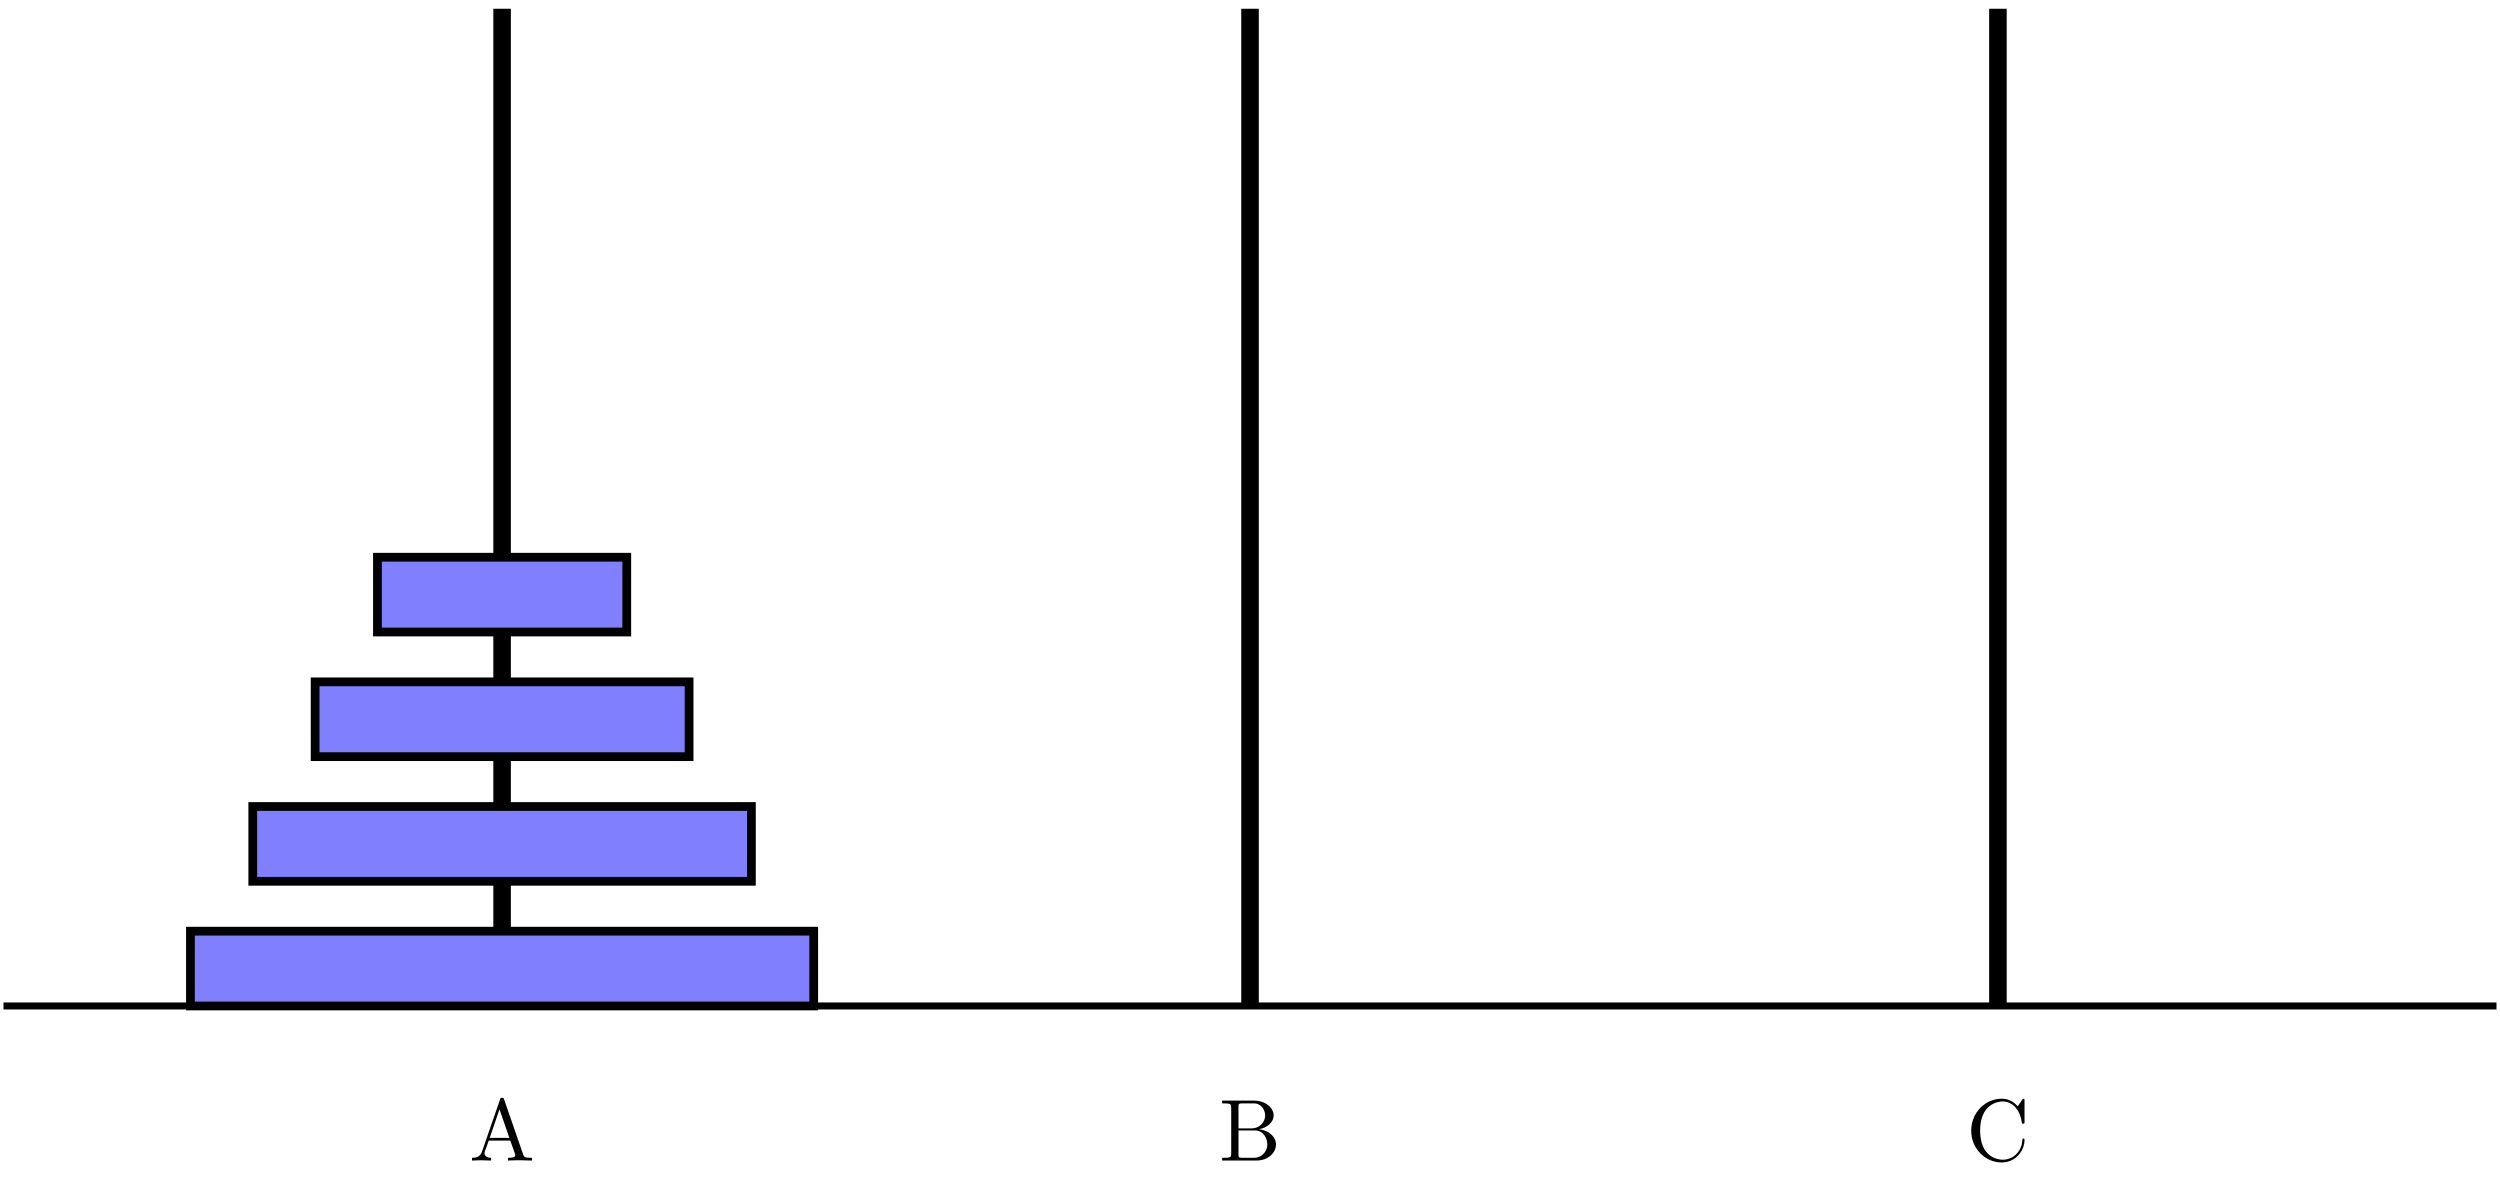
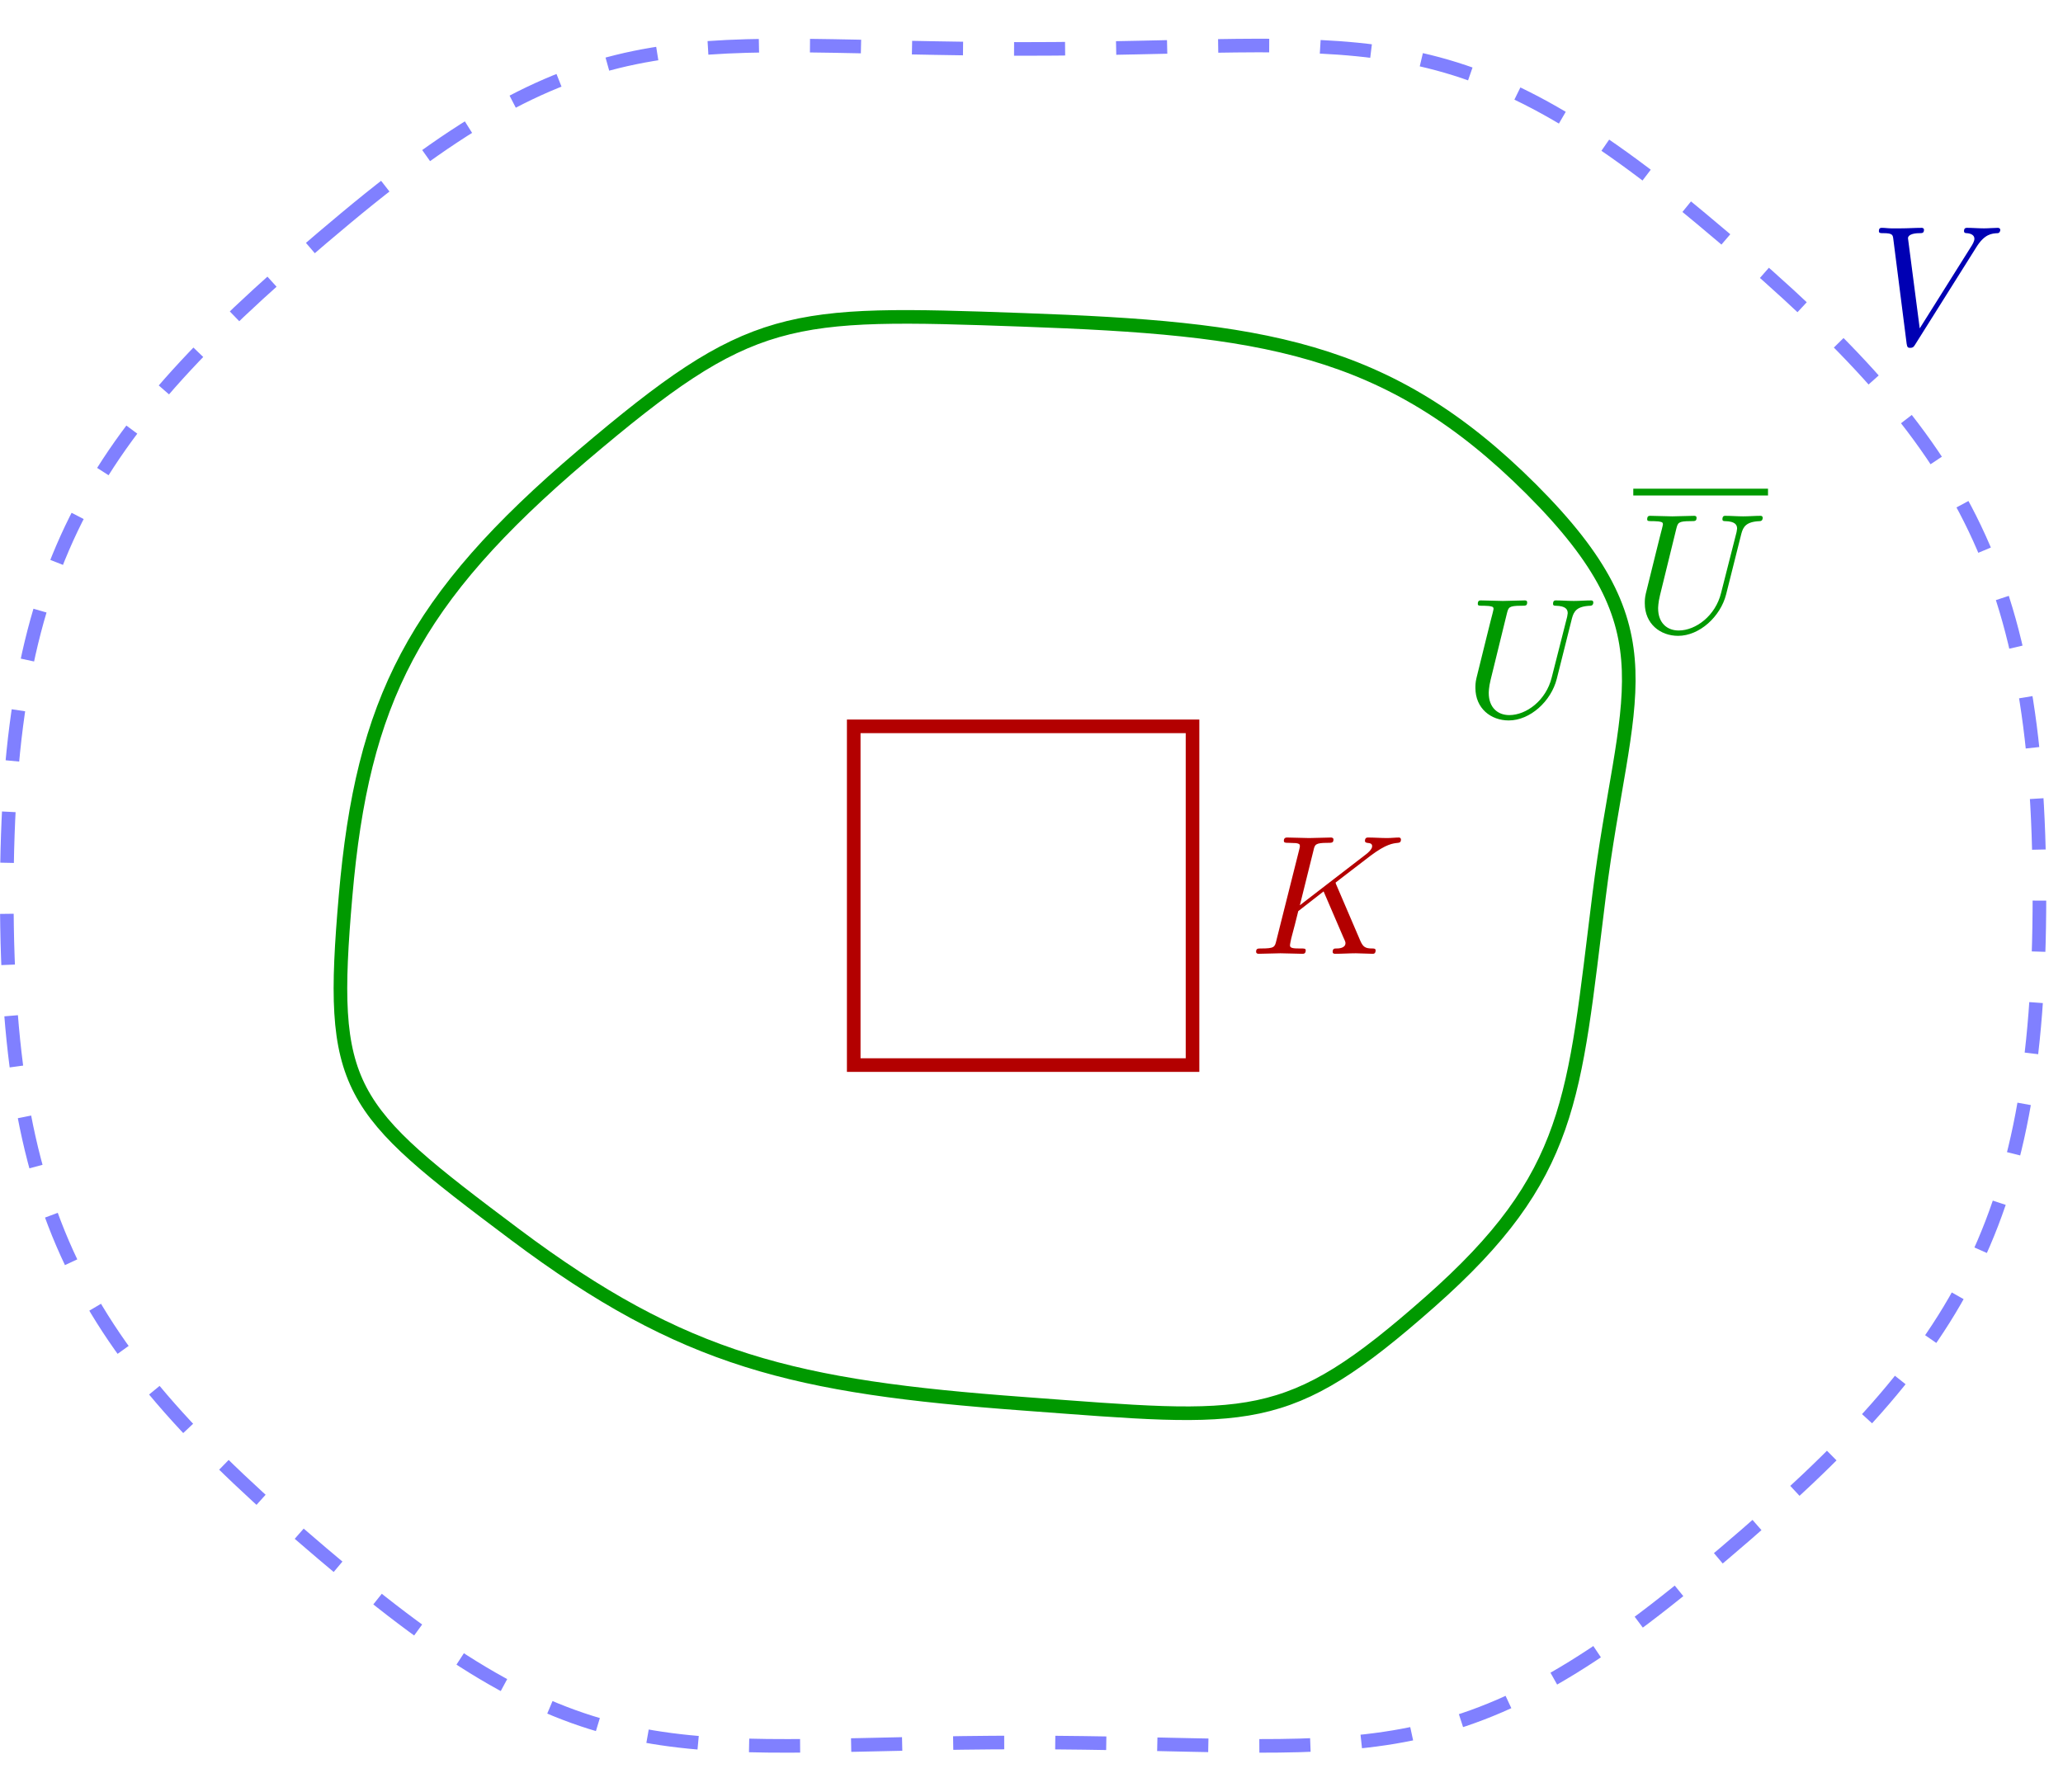
- <svg xmlns="http://www.w3.org/2000/svg" xmlns:xlink="http://www.w3.org/1999/xlink" width="284.261pt" height="135.28pt" viewBox="0 0 284.261 135.28" version="1.1">
+ <svg xmlns="http://www.w3.org/2000/svg" xmlns:xlink="http://www.w3.org/1999/xlink" width="120.833pt" height="104.944pt" viewBox="0 0 120.833 104.944" version="1.1">
  <defs>
    <g>
      <symbol overflow="visible" id="glyph0-0">
        <path style="stroke:none;" d="" />
      </symbol>
      <symbol overflow="visible" id="glyph0-1">
-         <path style="stroke:none;" d="M 3.969 -6.938 C 3.922 -7.062 3.891 -7.141 3.734 -7.141 C 3.578 -7.141 3.547 -7.078 3.5 -6.938 L 1.438 -0.984 C 1.25 -0.469 0.859 -0.312 0.312 -0.312 L 0.312 0 C 0.547 -0.016 0.984 -0.031 1.328 -0.031 C 1.641 -0.031 2.156 -0.016 2.484 0 L 2.484 -0.312 C 1.984 -0.312 1.734 -0.562 1.734 -0.812 C 1.734 -0.844 1.75 -0.953 1.75 -0.969 L 2.219 -2.266 L 4.672 -2.266 L 5.203 -0.75 C 5.219 -0.703 5.234 -0.641 5.234 -0.609 C 5.234 -0.312 4.672 -0.312 4.406 -0.312 L 4.406 0 C 4.766 -0.031 5.469 -0.031 5.844 -0.031 C 6.266 -0.031 6.734 -0.016 7.141 0 L 7.141 -0.312 L 6.969 -0.312 C 6.375 -0.312 6.234 -0.375 6.125 -0.703 Z M 3.438 -5.828 L 4.562 -2.578 L 2.328 -2.578 Z M 3.438 -5.828 " />
+         <path style="stroke:none;" d="M 6.266 -5.672 C 6.75 -6.453 7.172 -6.484 7.531 -6.5 C 7.656 -6.516 7.672 -6.672 7.672 -6.688 C 7.672 -6.766 7.609 -6.812 7.531 -6.812 C 7.281 -6.812 6.984 -6.781 6.719 -6.781 C 6.391 -6.781 6.047 -6.812 5.734 -6.812 C 5.672 -6.812 5.547 -6.812 5.547 -6.625 C 5.547 -6.516 5.625 -6.5 5.703 -6.5 C 5.969 -6.484 6.156 -6.375 6.156 -6.172 C 6.156 -6.016 6.016 -5.797 6.016 -5.797 L 2.953 -0.922 L 2.266 -6.203 C 2.266 -6.375 2.5 -6.5 2.953 -6.5 C 3.094 -6.5 3.203 -6.5 3.203 -6.703 C 3.203 -6.781 3.125 -6.812 3.078 -6.812 C 2.672 -6.812 2.25 -6.781 1.828 -6.781 C 1.656 -6.781 1.469 -6.781 1.281 -6.781 C 1.109 -6.781 0.922 -6.812 0.75 -6.812 C 0.672 -6.812 0.562 -6.812 0.562 -6.625 C 0.562 -6.5 0.641 -6.5 0.812 -6.5 C 1.359 -6.5 1.375 -6.406 1.406 -6.156 L 2.188 -0.016 C 2.219 0.188 2.266 0.219 2.391 0.219 C 2.547 0.219 2.594 0.172 2.672 0.047 Z M 6.266 -5.672 " />
      </symbol>
      <symbol overflow="visible" id="glyph0-2">
-         <path style="stroke:none;" d="M 2.219 -3.656 L 2.219 -6.094 C 2.219 -6.438 2.234 -6.5 2.703 -6.5 L 3.938 -6.5 C 4.906 -6.5 5.25 -5.656 5.25 -5.125 C 5.25 -4.484 4.766 -3.656 3.656 -3.656 Z M 4.562 -3.562 C 5.531 -3.75 6.219 -4.391 6.219 -5.125 C 6.219 -5.984 5.297 -6.812 4 -6.812 L 0.359 -6.812 L 0.359 -6.5 L 0.594 -6.5 C 1.359 -6.5 1.391 -6.391 1.391 -6.031 L 1.391 -0.781 C 1.391 -0.422 1.359 -0.312 0.594 -0.312 L 0.359 -0.312 L 0.359 0 L 4.266 0 C 5.594 0 6.484 -0.891 6.484 -1.828 C 6.484 -2.688 5.672 -3.438 4.562 -3.562 Z M 3.953 -0.312 L 2.703 -0.312 C 2.234 -0.312 2.219 -0.375 2.219 -0.703 L 2.219 -3.422 L 4.094 -3.422 C 5.078 -3.422 5.5 -2.5 5.5 -1.828 C 5.5 -1.125 4.969 -0.312 3.953 -0.312 Z M 3.953 -0.312 " />
+         <path style="stroke:none;" d="M 6.328 -5.766 C 6.438 -6.172 6.609 -6.469 7.406 -6.5 C 7.453 -6.5 7.578 -6.516 7.578 -6.703 C 7.578 -6.703 7.578 -6.812 7.453 -6.812 C 7.125 -6.812 6.766 -6.781 6.438 -6.781 C 6.094 -6.781 5.719 -6.812 5.391 -6.812 C 5.328 -6.812 5.219 -6.812 5.219 -6.609 C 5.219 -6.5 5.312 -6.5 5.391 -6.5 C 5.969 -6.484 6.078 -6.281 6.078 -6.062 C 6.078 -6.031 6.047 -5.875 6.047 -5.859 L 5.141 -2.297 C 4.812 -0.953 3.656 -0.094 2.656 -0.094 C 1.984 -0.094 1.453 -0.531 1.453 -1.391 C 1.453 -1.406 1.453 -1.719 1.562 -2.156 L 2.516 -6.047 C 2.609 -6.406 2.625 -6.5 3.359 -6.5 C 3.625 -6.5 3.703 -6.5 3.703 -6.703 C 3.703 -6.812 3.594 -6.812 3.562 -6.812 C 3.281 -6.812 2.562 -6.781 2.281 -6.781 C 2 -6.781 1.281 -6.812 1 -6.812 C 0.922 -6.812 0.812 -6.812 0.812 -6.609 C 0.812 -6.5 0.891 -6.5 1.094 -6.5 C 1.109 -6.5 1.297 -6.5 1.469 -6.484 C 1.641 -6.453 1.734 -6.453 1.734 -6.312 C 1.734 -6.266 1.625 -5.844 1.562 -5.609 L 1.344 -4.734 C 1.25 -4.344 0.781 -2.469 0.734 -2.266 C 0.672 -2 0.672 -1.844 0.672 -1.688 C 0.672 -0.484 1.578 0.219 2.625 0.219 C 3.875 0.219 5.109 -0.906 5.438 -2.219 Z M 6.328 -5.766 " />
      </symbol>
      <symbol overflow="visible" id="glyph0-3">
-         <path style="stroke:none;" d="M 0.562 -3.406 C 0.562 -1.344 2.172 0.219 4.031 0.219 C 5.656 0.219 6.625 -1.172 6.625 -2.328 C 6.625 -2.422 6.625 -2.5 6.5 -2.5 C 6.391 -2.5 6.391 -2.438 6.375 -2.328 C 6.297 -0.906 5.234 -0.094 4.141 -0.094 C 3.531 -0.094 1.578 -0.422 1.578 -3.406 C 1.578 -6.375 3.531 -6.719 4.141 -6.719 C 5.219 -6.719 6.109 -5.812 6.312 -4.359 C 6.328 -4.219 6.328 -4.188 6.469 -4.188 C 6.625 -4.188 6.625 -4.219 6.625 -4.422 L 6.625 -6.781 C 6.625 -6.953 6.625 -7.031 6.516 -7.031 C 6.484 -7.031 6.438 -7.031 6.359 -6.906 L 5.859 -6.172 C 5.5 -6.531 4.984 -7.031 4.031 -7.031 C 2.156 -7.031 0.562 -5.438 0.562 -3.406 Z M 0.562 -3.406 " />
+         <path style="stroke:none;" d="M 5.078 -4.031 C 5.062 -4.062 5.031 -4.141 5.031 -4.172 C 5.031 -4.172 5.203 -4.312 5.312 -4.391 L 7.062 -5.734 C 8 -6.438 8.391 -6.469 8.688 -6.5 C 8.766 -6.516 8.859 -6.516 8.859 -6.703 C 8.859 -6.734 8.828 -6.812 8.75 -6.812 C 8.531 -6.812 8.281 -6.781 8.047 -6.781 C 7.688 -6.781 7.297 -6.812 6.938 -6.812 C 6.875 -6.812 6.75 -6.812 6.75 -6.609 C 6.75 -6.547 6.797 -6.516 6.875 -6.5 C 7.094 -6.484 7.172 -6.438 7.172 -6.297 C 7.172 -6.109 6.875 -5.875 6.812 -5.828 L 2.938 -2.844 L 3.734 -6.047 C 3.812 -6.406 3.844 -6.5 4.562 -6.5 C 4.812 -6.5 4.906 -6.5 4.906 -6.703 C 4.906 -6.781 4.828 -6.812 4.766 -6.812 C 4.484 -6.812 3.766 -6.781 3.484 -6.781 C 3.203 -6.781 2.5 -6.812 2.203 -6.812 C 2.141 -6.812 2 -6.812 2 -6.625 C 2 -6.5 2.094 -6.5 2.297 -6.5 C 2.422 -6.5 2.609 -6.484 2.719 -6.484 C 2.875 -6.453 2.938 -6.438 2.938 -6.312 C 2.938 -6.281 2.938 -6.25 2.906 -6.125 L 1.562 -0.781 C 1.469 -0.391 1.453 -0.312 0.656 -0.312 C 0.484 -0.312 0.375 -0.312 0.375 -0.125 C 0.375 0 0.5 0 0.531 0 C 0.812 0 1.516 -0.031 1.797 -0.031 C 2 -0.031 2.219 -0.016 2.438 -0.016 C 2.656 -0.016 2.875 0 3.078 0 C 3.156 0 3.281 0 3.281 -0.203 C 3.281 -0.312 3.188 -0.312 3 -0.312 C 2.625 -0.312 2.359 -0.312 2.359 -0.484 C 2.359 -0.562 2.406 -0.781 2.438 -0.922 C 2.578 -1.453 2.719 -1.969 2.844 -2.5 L 4.328 -3.656 L 5.484 -0.969 C 5.609 -0.703 5.609 -0.672 5.609 -0.625 C 5.609 -0.312 5.172 -0.312 5.078 -0.312 C 4.969 -0.312 4.859 -0.312 4.859 -0.109 C 4.859 0 4.984 0 5 0 C 5.406 0 5.828 -0.031 6.219 -0.031 C 6.438 -0.031 6.984 0 7.203 0 C 7.25 0 7.375 0 7.375 -0.203 C 7.375 -0.312 7.266 -0.312 7.172 -0.312 C 6.766 -0.312 6.641 -0.406 6.484 -0.75 Z M 5.078 -4.031 " />
      </symbol>
    </g>
    <clipPath id="clip1">
-       <path d="M 0 113 L 284.262 113 L 284.262 115 L 0 115 Z M 0 113 " />
+       <path d="M 0 0 L 120.832 0 L 120.832 104.945 L 0 104.945 Z M 0 0 " />
    </clipPath>
  </defs>
  <g id="surface1">
    <g clip-path="url(#clip1)" clip-rule="nonzero">
-       <path style="fill:none;stroke-width:0.797;stroke-linecap:butt;stroke-linejoin:miter;stroke:rgb(0%,0%,0%);stroke-opacity:1;stroke-miterlimit:10;" d="M -141.733 -0.001 L 141.732 -0.001 " transform="matrix(1,0,0,-1,142.131,114.382)" />
+       <path style="fill:none;stroke-width:0.797;stroke-linecap:butt;stroke-linejoin:miter;stroke:rgb(50%,50%,100%);stroke-opacity:1;stroke-dasharray:2.989,2.989;stroke-miterlimit:10;" d="M -39.684 39.687 C -24.821 52.074 -19.821 49.605 -0 49.605 C 19.824 49.605 24.82 52.074 39.687 39.687 C 54.551 27.296 59.527 19.824 59.527 -0.001 C 59.527 -19.821 54.551 -27.298 39.687 -39.684 C 24.82 -52.075 19.824 -49.606 -0 -49.606 C -19.821 -49.606 -24.821 -52.075 -39.684 -39.684 C -54.551 -27.298 -59.528 -19.821 -59.528 -0.001 C -59.528 19.824 -54.551 27.296 -39.684 39.687 Z M -39.684 39.687 " transform="matrix(1,0,0,-1,59.926,52.472)" />
    </g>
-     <path style="fill:none;stroke-width:1.993;stroke-linecap:butt;stroke-linejoin:miter;stroke:rgb(0%,0%,0%);stroke-opacity:1;stroke-miterlimit:10;" d="M -85.041 -0.001 L -85.041 113.386 " transform="matrix(1,0,0,-1,142.131,114.382)" />
-     <path style="fill:none;stroke-width:1.993;stroke-linecap:butt;stroke-linejoin:miter;stroke:rgb(0%,0%,0%);stroke-opacity:1;stroke-miterlimit:10;" d="M 0.002 -0.001 L 0.002 113.386 " transform="matrix(1,0,0,-1,142.131,114.382)" />
-     <path style="fill:none;stroke-width:1.993;stroke-linecap:butt;stroke-linejoin:miter;stroke:rgb(0%,0%,0%);stroke-opacity:1;stroke-miterlimit:10;" d="M 85.041 -0.001 L 85.041 113.386 " transform="matrix(1,0,0,-1,142.131,114.382)" />
-     <path style="fill-rule:nonzero;fill:rgb(50%,50%,100%);fill-opacity:1;stroke-width:0.996;stroke-linecap:butt;stroke-linejoin:miter;stroke:rgb(0%,0%,0%);stroke-opacity:1;stroke-miterlimit:10;" d="M -120.475 -0.001 L -120.475 8.503 L -49.608 8.503 L -49.608 -0.001 Z M -120.475 -0.001 " transform="matrix(1,0,0,-1,142.131,114.382)" />
-     <path style="fill-rule:nonzero;fill:rgb(50%,50%,100%);fill-opacity:1;stroke-width:0.996;stroke-linecap:butt;stroke-linejoin:miter;stroke:rgb(0%,0%,0%);stroke-opacity:1;stroke-miterlimit:10;" d="M -113.389 14.175 L -113.389 22.679 L -56.694 22.679 L -56.694 14.175 Z M -113.389 14.175 " transform="matrix(1,0,0,-1,142.131,114.382)" />
-     <path style="fill-rule:nonzero;fill:rgb(50%,50%,100%);fill-opacity:1;stroke-width:0.996;stroke-linecap:butt;stroke-linejoin:miter;stroke:rgb(0%,0%,0%);stroke-opacity:1;stroke-miterlimit:10;" d="M -106.299 28.347 L -106.299 36.851 L -63.779 36.851 L -63.779 28.347 Z M -106.299 28.347 " transform="matrix(1,0,0,-1,142.131,114.382)" />
-     <path style="fill-rule:nonzero;fill:rgb(50%,50%,100%);fill-opacity:1;stroke-width:0.996;stroke-linecap:butt;stroke-linejoin:miter;stroke:rgb(0%,0%,0%);stroke-opacity:1;stroke-miterlimit:10;" d="M -99.213 42.519 L -99.213 51.023 L -70.865 51.023 L -70.865 42.519 Z M -99.213 42.519 " transform="matrix(1,0,0,-1,142.131,114.382)" />
-     <g style="fill:rgb(0%,0%,0%);fill-opacity:1;">
-       <use xlink:href="#glyph0-1" x="53.355" y="131.959" />
+     <g style="fill:rgb(0%,0%,70%);fill-opacity:1;">
+       <use xlink:href="#glyph0-1" x="109.488" y="20.159" />
    </g>
-     <g style="fill:rgb(0%,0%,0%);fill-opacity:1;">
-       <use xlink:href="#glyph0-2" x="138.602" y="131.959" />
+     <path style="fill:none;stroke-width:0.797;stroke-linecap:butt;stroke-linejoin:miter;stroke:rgb(0%,59.999%,0%);stroke-opacity:1;stroke-miterlimit:10;" d="M -25.797 25.796 C -15.883 34.218 -13.875 34.23 -0 33.734 C 13.875 33.238 21.34 32.234 29.765 23.812 C 38.187 15.386 35.219 11.894 33.734 -0.001 C 32.246 -11.891 32.234 -16.38 23.812 -23.809 C 15.386 -31.243 13.379 -30.755 -0 -29.762 C -13.379 -28.774 -19.852 -27.274 -29.766 -19.844 C -39.676 -12.411 -40.676 -11.399 -39.684 -0.001 C -38.696 11.398 -35.707 17.37 -25.797 25.796 Z M -25.797 25.796 " transform="matrix(1,0,0,-1,59.926,52.472)" />
+     <path style="fill:none;stroke-width:0.398;stroke-linecap:butt;stroke-linejoin:miter;stroke:rgb(0%,59.999%,0%);stroke-opacity:1;stroke-miterlimit:10;" d="M -0.002 -0.001 L 7.889 -0.001 " transform="matrix(1,0,0,-1,95.666,28.827)" />
+     <g style="fill:rgb(0%,59.999%,0%);fill-opacity:1;">
+       <use xlink:href="#glyph0-2" x="95.666" y="37.03" />
    </g>
-     <g style="fill:rgb(0%,0%,0%);fill-opacity:1;">
-       <use xlink:href="#glyph0-3" x="223.572" y="131.959" />
+     <g style="fill:rgb(0%,59.999%,0%);fill-opacity:1;">
+       <use xlink:href="#glyph0-2" x="85.745" y="41.986" />
+     </g>
+     <path style="fill:none;stroke-width:0.797;stroke-linecap:butt;stroke-linejoin:miter;stroke:rgb(70%,0%,0%);stroke-opacity:1;stroke-miterlimit:10;" d="M -9.922 -9.923 L -9.922 9.921 L 9.922 9.921 L 9.922 -9.923 Z M -9.922 -9.923 " transform="matrix(1,0,0,-1,59.926,52.472)" />
+     <g style="fill:rgb(70%,0%,0%);fill-opacity:1;">
+       <use xlink:href="#glyph0-3" x="73.197" y="55.876" />
    </g>
  </g>
</svg>
